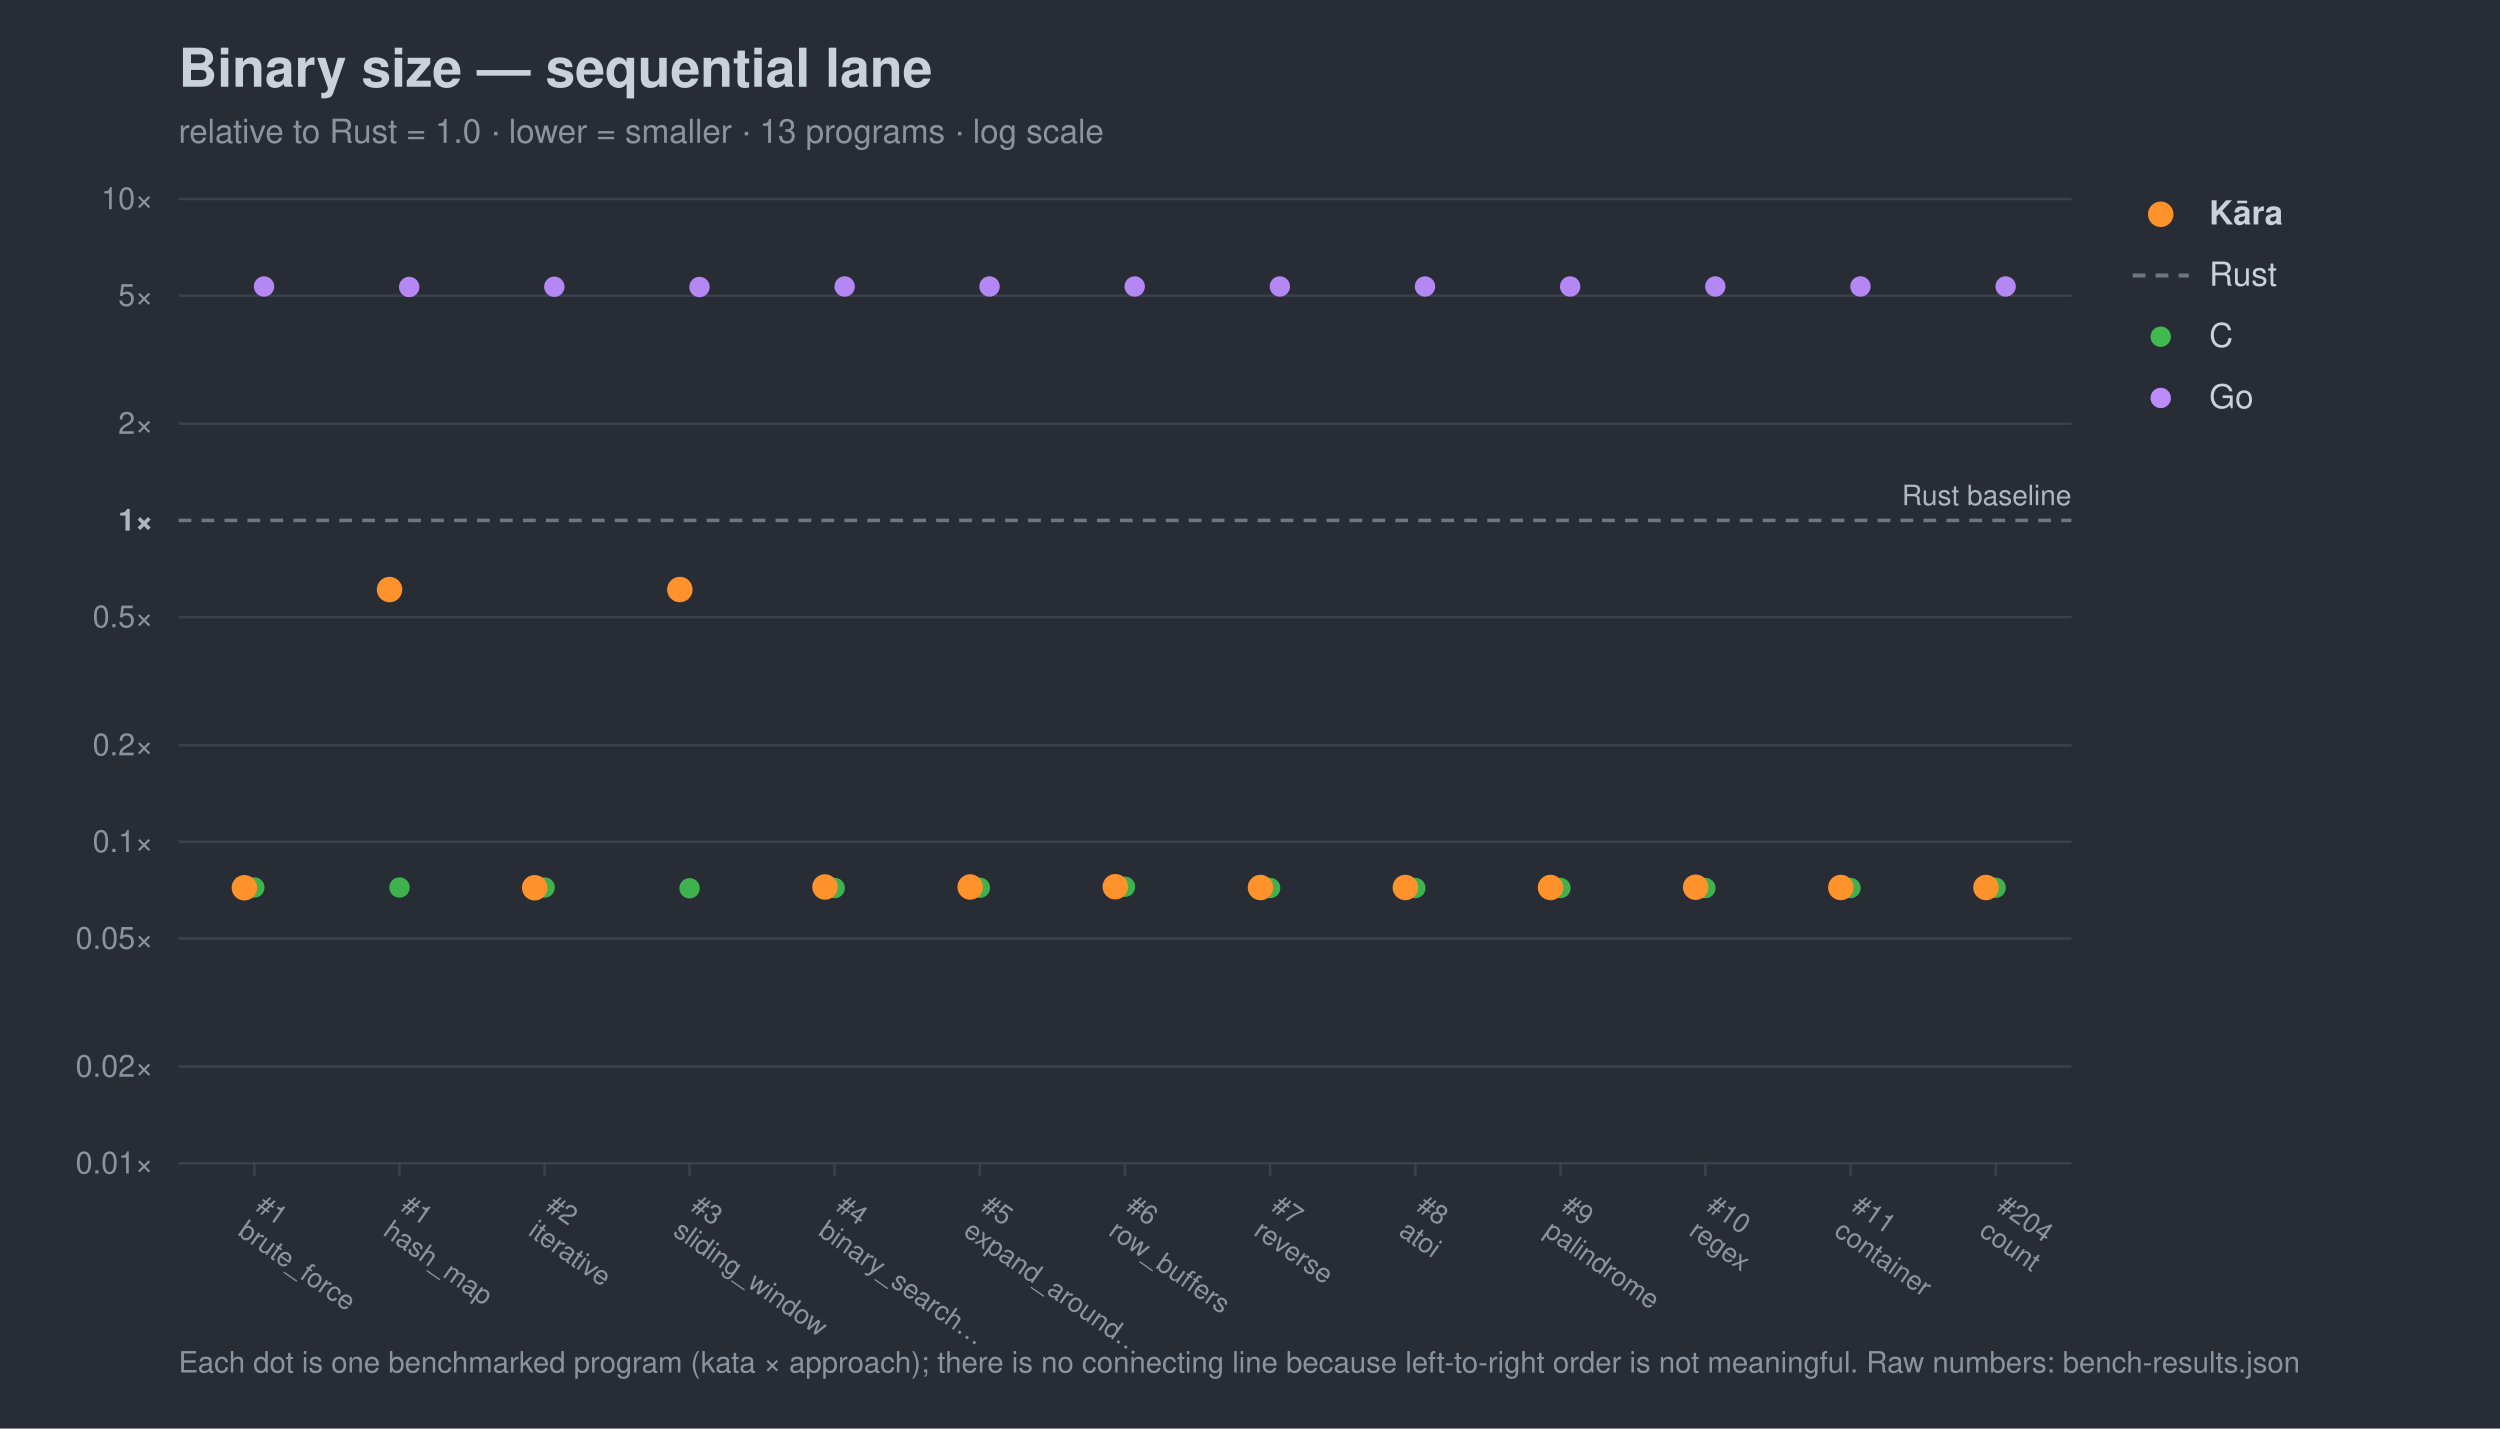
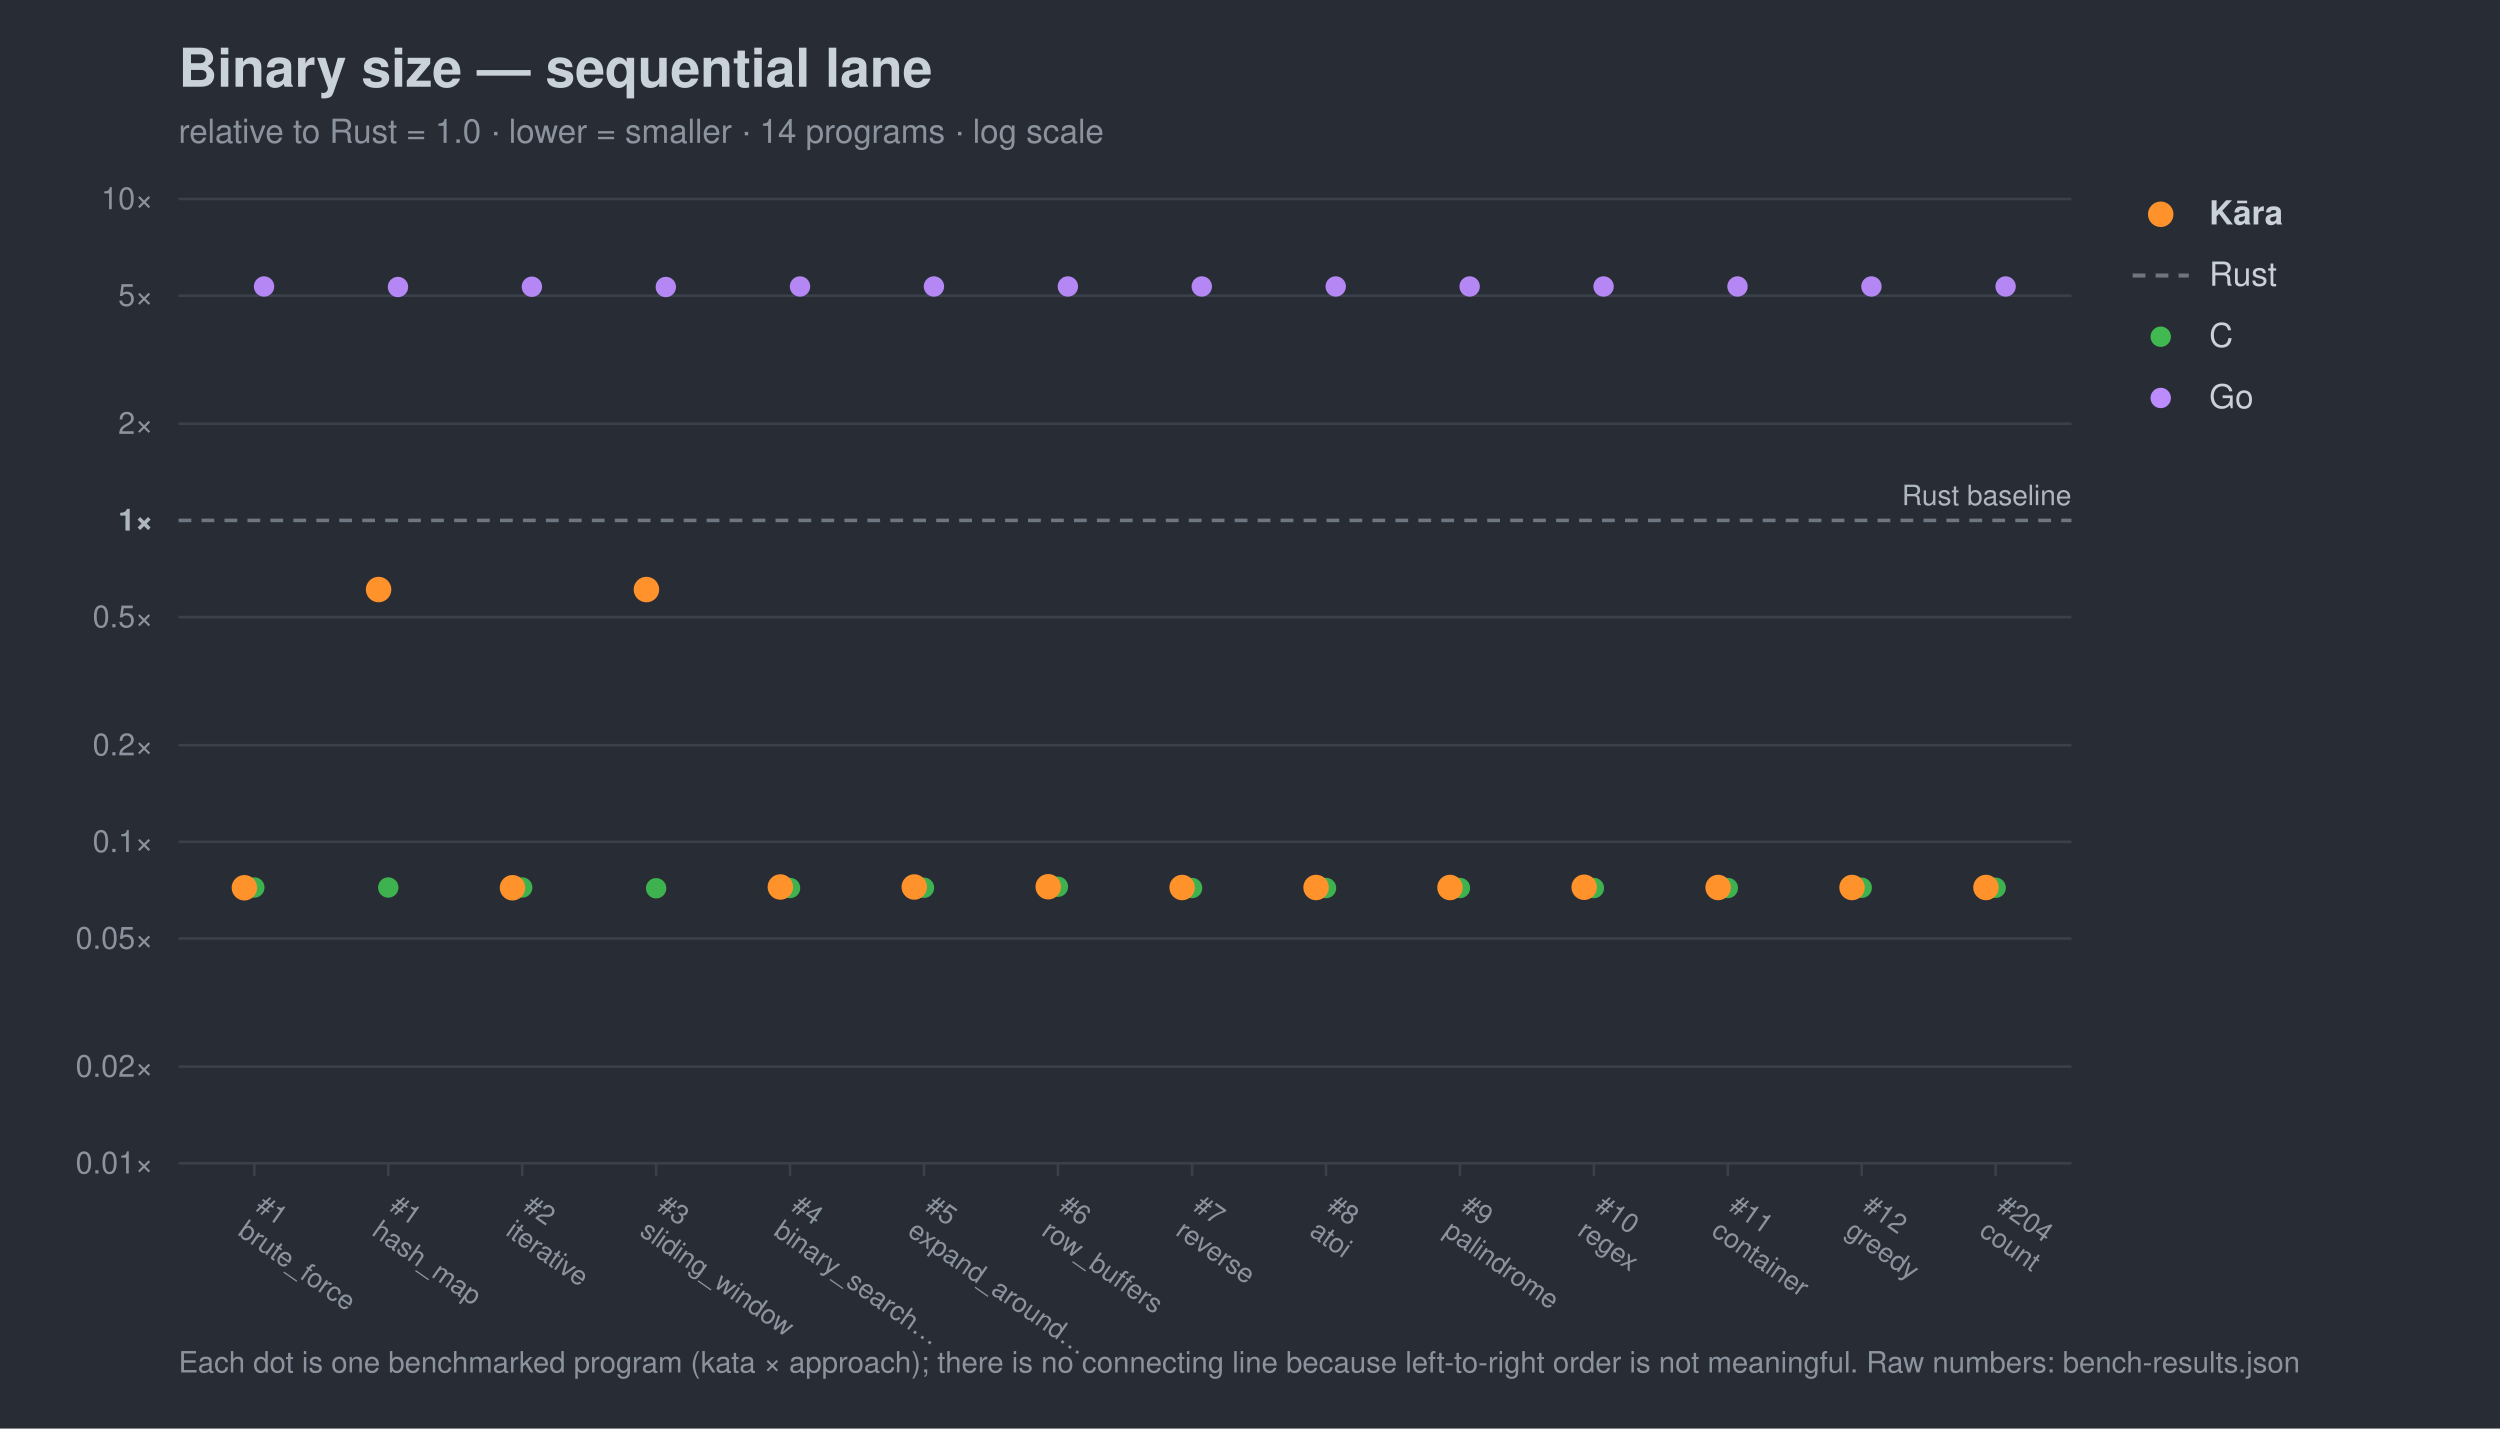
<svg xmlns="http://www.w3.org/2000/svg" width="980" height="560" viewBox="0 0 980 560" font-family="-apple-system,Segoe UI,Helvetica,Arial,sans-serif">
  <rect width="980" height="560" fill="#282c34" />
  <text x="70" y="34" font-size="21" font-weight="700" fill="#c9d1d9">Binary size — sequential lane</text>
-   <text x="70" y="56" font-size="13" fill="#8b949e">relative to Rust = 1.0 · lower = smaller · 13 programs · log scale</text>
+   <text x="70" y="56" font-size="13" fill="#8b949e">relative to Rust = 1.0 · lower = smaller · 14 programs · log scale</text>
  <line x1="70" y1="456.0" x2="812" y2="456.0" stroke="#3b414b" stroke-width="1" />
  <text x="60" y="460.0" font-size="12" text-anchor="end" fill="#8b949e">0.01×</text>
  <line x1="70" y1="418.1" x2="812" y2="418.1" stroke="#3b414b" stroke-width="1" />
  <text x="60" y="422.1" font-size="12" text-anchor="end" fill="#8b949e">0.02×</text>
  <line x1="70" y1="367.9" x2="812" y2="367.9" stroke="#3b414b" stroke-width="1" />
  <text x="60" y="371.9" font-size="12" text-anchor="end" fill="#8b949e">0.05×</text>
  <line x1="70" y1="330.0" x2="812" y2="330.0" stroke="#3b414b" stroke-width="1" />
  <text x="60" y="334.0" font-size="12" text-anchor="end" fill="#8b949e">0.1×</text>
  <line x1="70" y1="292.1" x2="812" y2="292.1" stroke="#3b414b" stroke-width="1" />
  <text x="60" y="296.1" font-size="12" text-anchor="end" fill="#8b949e">0.2×</text>
  <line x1="70" y1="241.9" x2="812" y2="241.9" stroke="#3b414b" stroke-width="1" />
  <text x="60" y="245.9" font-size="12" text-anchor="end" fill="#8b949e">0.5×</text>
  <line x1="70" y1="204.0" x2="812" y2="204.0" stroke="#6e7681" stroke-width="1.4" stroke-dasharray="5 4" />
  <text x="60" y="208.0" font-size="12" text-anchor="end" fill="#aeb6c0" font-weight="700">1×</text>
  <line x1="70" y1="166.1" x2="812" y2="166.1" stroke="#3b414b" stroke-width="1" />
  <text x="60" y="170.1" font-size="12" text-anchor="end" fill="#8b949e">2×</text>
  <line x1="70" y1="115.9" x2="812" y2="115.9" stroke="#3b414b" stroke-width="1" />
  <text x="60" y="119.9" font-size="12" text-anchor="end" fill="#8b949e">5×</text>
  <line x1="70" y1="78.0" x2="812" y2="78.0" stroke="#3b414b" stroke-width="1" />
  <text x="60" y="82.0" font-size="12" text-anchor="end" fill="#8b949e">10×</text>
  <text x="812" y="198.0" font-size="11" text-anchor="end" fill="#aeb6c0">Rust baseline</text>
  <line x1="99.7" y1="456" x2="99.7" y2="461" stroke="#3b414b" />
  <g transform="translate(99.7,474) rotate(35)">
    <text x="0" y="0" font-size="10.5" fill="#8b949e">#1</text>
    <text x="0" y="12" font-size="10.5" fill="#8b949e">brute_force</text>
  </g>
-   <line x1="156.6" y1="456" x2="156.6" y2="461" stroke="#3b414b" />
-   <g transform="translate(156.6,474) rotate(35)">
+   <line x1="152.2" y1="456" x2="152.2" y2="461" stroke="#3b414b" />
+   <g transform="translate(152.2,474) rotate(35)">
    <text x="0" y="0" font-size="10.5" fill="#8b949e">#1</text>
    <text x="0" y="12" font-size="10.5" fill="#8b949e">hash_map</text>
  </g>
-   <line x1="213.5" y1="456" x2="213.5" y2="461" stroke="#3b414b" />
-   <g transform="translate(213.5,474) rotate(35)">
+   <line x1="204.7" y1="456" x2="204.7" y2="461" stroke="#3b414b" />
+   <g transform="translate(204.7,474) rotate(35)">
    <text x="0" y="0" font-size="10.5" fill="#8b949e">#2</text>
    <text x="0" y="12" font-size="10.5" fill="#8b949e">iterative</text>
  </g>
-   <line x1="270.3" y1="456" x2="270.3" y2="461" stroke="#3b414b" />
-   <g transform="translate(270.3,474) rotate(35)">
+   <line x1="257.2" y1="456" x2="257.2" y2="461" stroke="#3b414b" />
+   <g transform="translate(257.2,474) rotate(35)">
    <text x="0" y="0" font-size="10.5" fill="#8b949e">#3</text>
    <text x="0" y="12" font-size="10.5" fill="#8b949e">sliding_window</text>
  </g>
-   <line x1="327.2" y1="456" x2="327.2" y2="461" stroke="#3b414b" />
-   <g transform="translate(327.2,474) rotate(35)">
+   <line x1="309.7" y1="456" x2="309.7" y2="461" stroke="#3b414b" />
+   <g transform="translate(309.7,474) rotate(35)">
    <text x="0" y="0" font-size="10.5" fill="#8b949e">#4</text>
    <text x="0" y="12" font-size="10.5" fill="#8b949e">binary_search…</text>
  </g>
-   <line x1="384.1" y1="456" x2="384.1" y2="461" stroke="#3b414b" />
-   <g transform="translate(384.1,474) rotate(35)">
+   <line x1="362.2" y1="456" x2="362.2" y2="461" stroke="#3b414b" />
+   <g transform="translate(362.2,474) rotate(35)">
    <text x="0" y="0" font-size="10.5" fill="#8b949e">#5</text>
    <text x="0" y="12" font-size="10.5" fill="#8b949e">expand_around…</text>
  </g>
-   <line x1="441.0" y1="456" x2="441.0" y2="461" stroke="#3b414b" />
-   <g transform="translate(441.0,474) rotate(35)">
+   <line x1="414.7" y1="456" x2="414.7" y2="461" stroke="#3b414b" />
+   <g transform="translate(414.7,474) rotate(35)">
    <text x="0" y="0" font-size="10.5" fill="#8b949e">#6</text>
    <text x="0" y="12" font-size="10.5" fill="#8b949e">row_buffers</text>
  </g>
-   <line x1="497.9" y1="456" x2="497.9" y2="461" stroke="#3b414b" />
-   <g transform="translate(497.9,474) rotate(35)">
+   <line x1="467.3" y1="456" x2="467.3" y2="461" stroke="#3b414b" />
+   <g transform="translate(467.3,474) rotate(35)">
    <text x="0" y="0" font-size="10.5" fill="#8b949e">#7</text>
    <text x="0" y="12" font-size="10.5" fill="#8b949e">reverse</text>
  </g>
-   <line x1="554.8" y1="456" x2="554.8" y2="461" stroke="#3b414b" />
-   <g transform="translate(554.8,474) rotate(35)">
+   <line x1="519.8" y1="456" x2="519.8" y2="461" stroke="#3b414b" />
+   <g transform="translate(519.8,474) rotate(35)">
    <text x="0" y="0" font-size="10.5" fill="#8b949e">#8</text>
    <text x="0" y="12" font-size="10.5" fill="#8b949e">atoi</text>
  </g>
-   <line x1="611.7" y1="456" x2="611.7" y2="461" stroke="#3b414b" />
-   <g transform="translate(611.7,474) rotate(35)">
+   <line x1="572.3" y1="456" x2="572.3" y2="461" stroke="#3b414b" />
+   <g transform="translate(572.3,474) rotate(35)">
    <text x="0" y="0" font-size="10.5" fill="#8b949e">#9</text>
    <text x="0" y="12" font-size="10.5" fill="#8b949e">palindrome</text>
  </g>
-   <line x1="668.5" y1="456" x2="668.5" y2="461" stroke="#3b414b" />
-   <g transform="translate(668.5,474) rotate(35)">
+   <line x1="624.8" y1="456" x2="624.8" y2="461" stroke="#3b414b" />
+   <g transform="translate(624.8,474) rotate(35)">
    <text x="0" y="0" font-size="10.5" fill="#8b949e">#10</text>
    <text x="0" y="12" font-size="10.5" fill="#8b949e">regex</text>
  </g>
-   <line x1="725.4" y1="456" x2="725.4" y2="461" stroke="#3b414b" />
-   <g transform="translate(725.4,474) rotate(35)">
+   <line x1="677.3" y1="456" x2="677.3" y2="461" stroke="#3b414b" />
+   <g transform="translate(677.3,474) rotate(35)">
    <text x="0" y="0" font-size="10.5" fill="#8b949e">#11</text>
    <text x="0" y="12" font-size="10.5" fill="#8b949e">container</text>
+   </g>
+   <line x1="729.8" y1="456" x2="729.8" y2="461" stroke="#3b414b" />
+   <g transform="translate(729.8,474) rotate(35)">
+     <text x="0" y="0" font-size="10.5" fill="#8b949e">#12</text>
+     <text x="0" y="12" font-size="10.5" fill="#8b949e">greedy</text>
  </g>
  <line x1="782.3" y1="456" x2="782.3" y2="461" stroke="#3b414b" />
  <g transform="translate(782.3,474) rotate(35)">
    <text x="0" y="0" font-size="10.5" fill="#8b949e">#204</text>
    <text x="0" y="12" font-size="10.5" fill="#8b949e">count</text>
  </g>
  <circle cx="99.7" cy="347.9" r="4.0" fill="#3fb950" opacity="0.95" />
-   <circle cx="156.6" cy="347.9" r="4.0" fill="#3fb950" opacity="0.95" />
-   <circle cx="213.5" cy="347.9" r="4.0" fill="#3fb950" opacity="0.95" />
-   <circle cx="270.3" cy="348.2" r="4.0" fill="#3fb950" opacity="0.95" />
-   <circle cx="327.2" cy="348.1" r="4.0" fill="#3fb950" opacity="0.95" />
-   <circle cx="384.1" cy="348.0" r="4.0" fill="#3fb950" opacity="0.95" />
-   <circle cx="441.0" cy="347.6" r="4.0" fill="#3fb950" opacity="0.95" />
-   <circle cx="497.9" cy="348.1" r="4.0" fill="#3fb950" opacity="0.95" />
-   <circle cx="554.8" cy="348.1" r="4.0" fill="#3fb950" opacity="0.95" />
-   <circle cx="611.7" cy="348.1" r="4.0" fill="#3fb950" opacity="0.95" />
-   <circle cx="668.5" cy="348.1" r="4.0" fill="#3fb950" opacity="0.95" />
-   <circle cx="725.4" cy="348.1" r="4.0" fill="#3fb950" opacity="0.95" />
+   <circle cx="152.2" cy="347.9" r="4.0" fill="#3fb950" opacity="0.95" />
+   <circle cx="204.7" cy="347.9" r="4.0" fill="#3fb950" opacity="0.95" />
+   <circle cx="257.2" cy="348.2" r="4.0" fill="#3fb950" opacity="0.95" />
+   <circle cx="309.7" cy="348.1" r="4.0" fill="#3fb950" opacity="0.95" />
+   <circle cx="362.2" cy="348.0" r="4.0" fill="#3fb950" opacity="0.95" />
+   <circle cx="414.7" cy="347.6" r="4.0" fill="#3fb950" opacity="0.95" />
+   <circle cx="467.3" cy="348.1" r="4.0" fill="#3fb950" opacity="0.95" />
+   <circle cx="519.8" cy="348.1" r="4.0" fill="#3fb950" opacity="0.95" />
+   <circle cx="572.3" cy="348.1" r="4.0" fill="#3fb950" opacity="0.95" />
+   <circle cx="624.8" cy="348.1" r="4.0" fill="#3fb950" opacity="0.95" />
+   <circle cx="677.3" cy="348.1" r="4.0" fill="#3fb950" opacity="0.95" />
+   <circle cx="729.8" cy="348.0" r="4.0" fill="#3fb950" opacity="0.95" />
  <circle cx="782.3" cy="348.0" r="4.0" fill="#3fb950" opacity="0.95" />
  <circle cx="103.5" cy="112.3" r="4.0" fill="#bc8cff" opacity="0.95" />
-   <circle cx="160.4" cy="112.5" r="4.0" fill="#bc8cff" opacity="0.95" />
-   <circle cx="217.3" cy="112.4" r="4.0" fill="#bc8cff" opacity="0.95" />
-   <circle cx="274.2" cy="112.5" r="4.0" fill="#bc8cff" opacity="0.95" />
-   <circle cx="331.1" cy="112.3" r="4.0" fill="#bc8cff" opacity="0.95" />
-   <circle cx="387.9" cy="112.3" r="4.0" fill="#bc8cff" opacity="0.95" />
-   <circle cx="444.8" cy="112.3" r="4.0" fill="#bc8cff" opacity="0.95" />
-   <circle cx="501.7" cy="112.3" r="4.0" fill="#bc8cff" opacity="0.95" />
-   <circle cx="558.6" cy="112.3" r="4.0" fill="#bc8cff" opacity="0.95" />
-   <circle cx="615.5" cy="112.3" r="4.0" fill="#bc8cff" opacity="0.95" />
-   <circle cx="672.4" cy="112.3" r="4.0" fill="#bc8cff" opacity="0.95" />
-   <circle cx="729.3" cy="112.3" r="4.0" fill="#bc8cff" opacity="0.95" />
+   <circle cx="156.0" cy="112.5" r="4.0" fill="#bc8cff" opacity="0.95" />
+   <circle cx="208.5" cy="112.4" r="4.0" fill="#bc8cff" opacity="0.95" />
+   <circle cx="261.0" cy="112.5" r="4.0" fill="#bc8cff" opacity="0.95" />
+   <circle cx="313.6" cy="112.3" r="4.0" fill="#bc8cff" opacity="0.95" />
+   <circle cx="366.1" cy="112.3" r="4.0" fill="#bc8cff" opacity="0.95" />
+   <circle cx="418.6" cy="112.3" r="4.0" fill="#bc8cff" opacity="0.95" />
+   <circle cx="471.1" cy="112.3" r="4.0" fill="#bc8cff" opacity="0.95" />
+   <circle cx="523.6" cy="112.3" r="4.0" fill="#bc8cff" opacity="0.95" />
+   <circle cx="576.1" cy="112.3" r="4.0" fill="#bc8cff" opacity="0.95" />
+   <circle cx="628.6" cy="112.3" r="4.0" fill="#bc8cff" opacity="0.95" />
+   <circle cx="681.1" cy="112.3" r="4.0" fill="#bc8cff" opacity="0.95" />
+   <circle cx="733.6" cy="112.3" r="4.0" fill="#bc8cff" opacity="0.95" />
  <circle cx="786.2" cy="112.3" r="4.0" fill="#bc8cff" opacity="0.95" />
  <circle cx="95.8" cy="348.0" r="5.0" fill="#ff922b" opacity="1.0" />
-   <circle cx="152.7" cy="231.1" r="5.0" fill="#ff922b" opacity="1.0" />
-   <circle cx="209.6" cy="348.0" r="5.0" fill="#ff922b" opacity="1.0" />
-   <circle cx="266.5" cy="231.1" r="5.0" fill="#ff922b" opacity="1.0" />
-   <circle cx="323.4" cy="347.7" r="5.0" fill="#ff922b" opacity="1.0" />
-   <circle cx="380.3" cy="347.7" r="5.0" fill="#ff922b" opacity="1.0" />
-   <circle cx="437.2" cy="347.6" r="5.0" fill="#ff922b" opacity="1.0" />
-   <circle cx="494.1" cy="347.9" r="5.0" fill="#ff922b" opacity="1.0" />
-   <circle cx="550.9" cy="347.9" r="5.0" fill="#ff922b" opacity="1.0" />
-   <circle cx="607.8" cy="347.9" r="5.0" fill="#ff922b" opacity="1.0" />
-   <circle cx="664.7" cy="347.8" r="5.0" fill="#ff922b" opacity="1.0" />
-   <circle cx="721.6" cy="347.9" r="5.0" fill="#ff922b" opacity="1.0" />
+   <circle cx="148.4" cy="231.1" r="5.0" fill="#ff922b" opacity="1.0" />
+   <circle cx="200.9" cy="348.0" r="5.0" fill="#ff922b" opacity="1.0" />
+   <circle cx="253.4" cy="231.1" r="5.0" fill="#ff922b" opacity="1.0" />
+   <circle cx="305.9" cy="347.7" r="5.0" fill="#ff922b" opacity="1.0" />
+   <circle cx="358.4" cy="347.7" r="5.0" fill="#ff922b" opacity="1.0" />
+   <circle cx="410.9" cy="347.6" r="5.0" fill="#ff922b" opacity="1.0" />
+   <circle cx="463.4" cy="347.9" r="5.0" fill="#ff922b" opacity="1.0" />
+   <circle cx="515.9" cy="347.9" r="5.0" fill="#ff922b" opacity="1.0" />
+   <circle cx="568.4" cy="347.9" r="5.0" fill="#ff922b" opacity="1.0" />
+   <circle cx="621.0" cy="347.8" r="5.0" fill="#ff922b" opacity="1.0" />
+   <circle cx="673.5" cy="347.9" r="5.0" fill="#ff922b" opacity="1.0" />
+   <circle cx="726.0" cy="347.9" r="5.0" fill="#ff922b" opacity="1.0" />
  <circle cx="778.5" cy="347.9" r="5.0" fill="#ff922b" opacity="1.0" />
  <circle cx="847" cy="84" r="5" fill="#ff922b" />
  <text x="866" y="88" font-size="13" fill="#c9d1d9" font-weight="700">Kāra</text>
  <line x1="836" y1="108" x2="858" y2="108" stroke="#6e7681" stroke-width="1.6" stroke-dasharray="5 4" />
  <text x="866" y="112" font-size="13" fill="#c9d1d9" font-weight="400">Rust</text>
  <circle cx="847" cy="132" r="4" fill="#3fb950" />
  <text x="866" y="136" font-size="13" fill="#c9d1d9" font-weight="400">C</text>
  <circle cx="847" cy="156" r="4" fill="#bc8cff" />
  <text x="866" y="160" font-size="13" fill="#c9d1d9" font-weight="400">Go</text>
  <text x="70" y="538" font-size="11.5" fill="#8b949e">Each dot is one benchmarked program (kata × approach); there is no connecting line because left-to-right order is not meaningful. Raw numbers: bench-results.json</text>
</svg>
